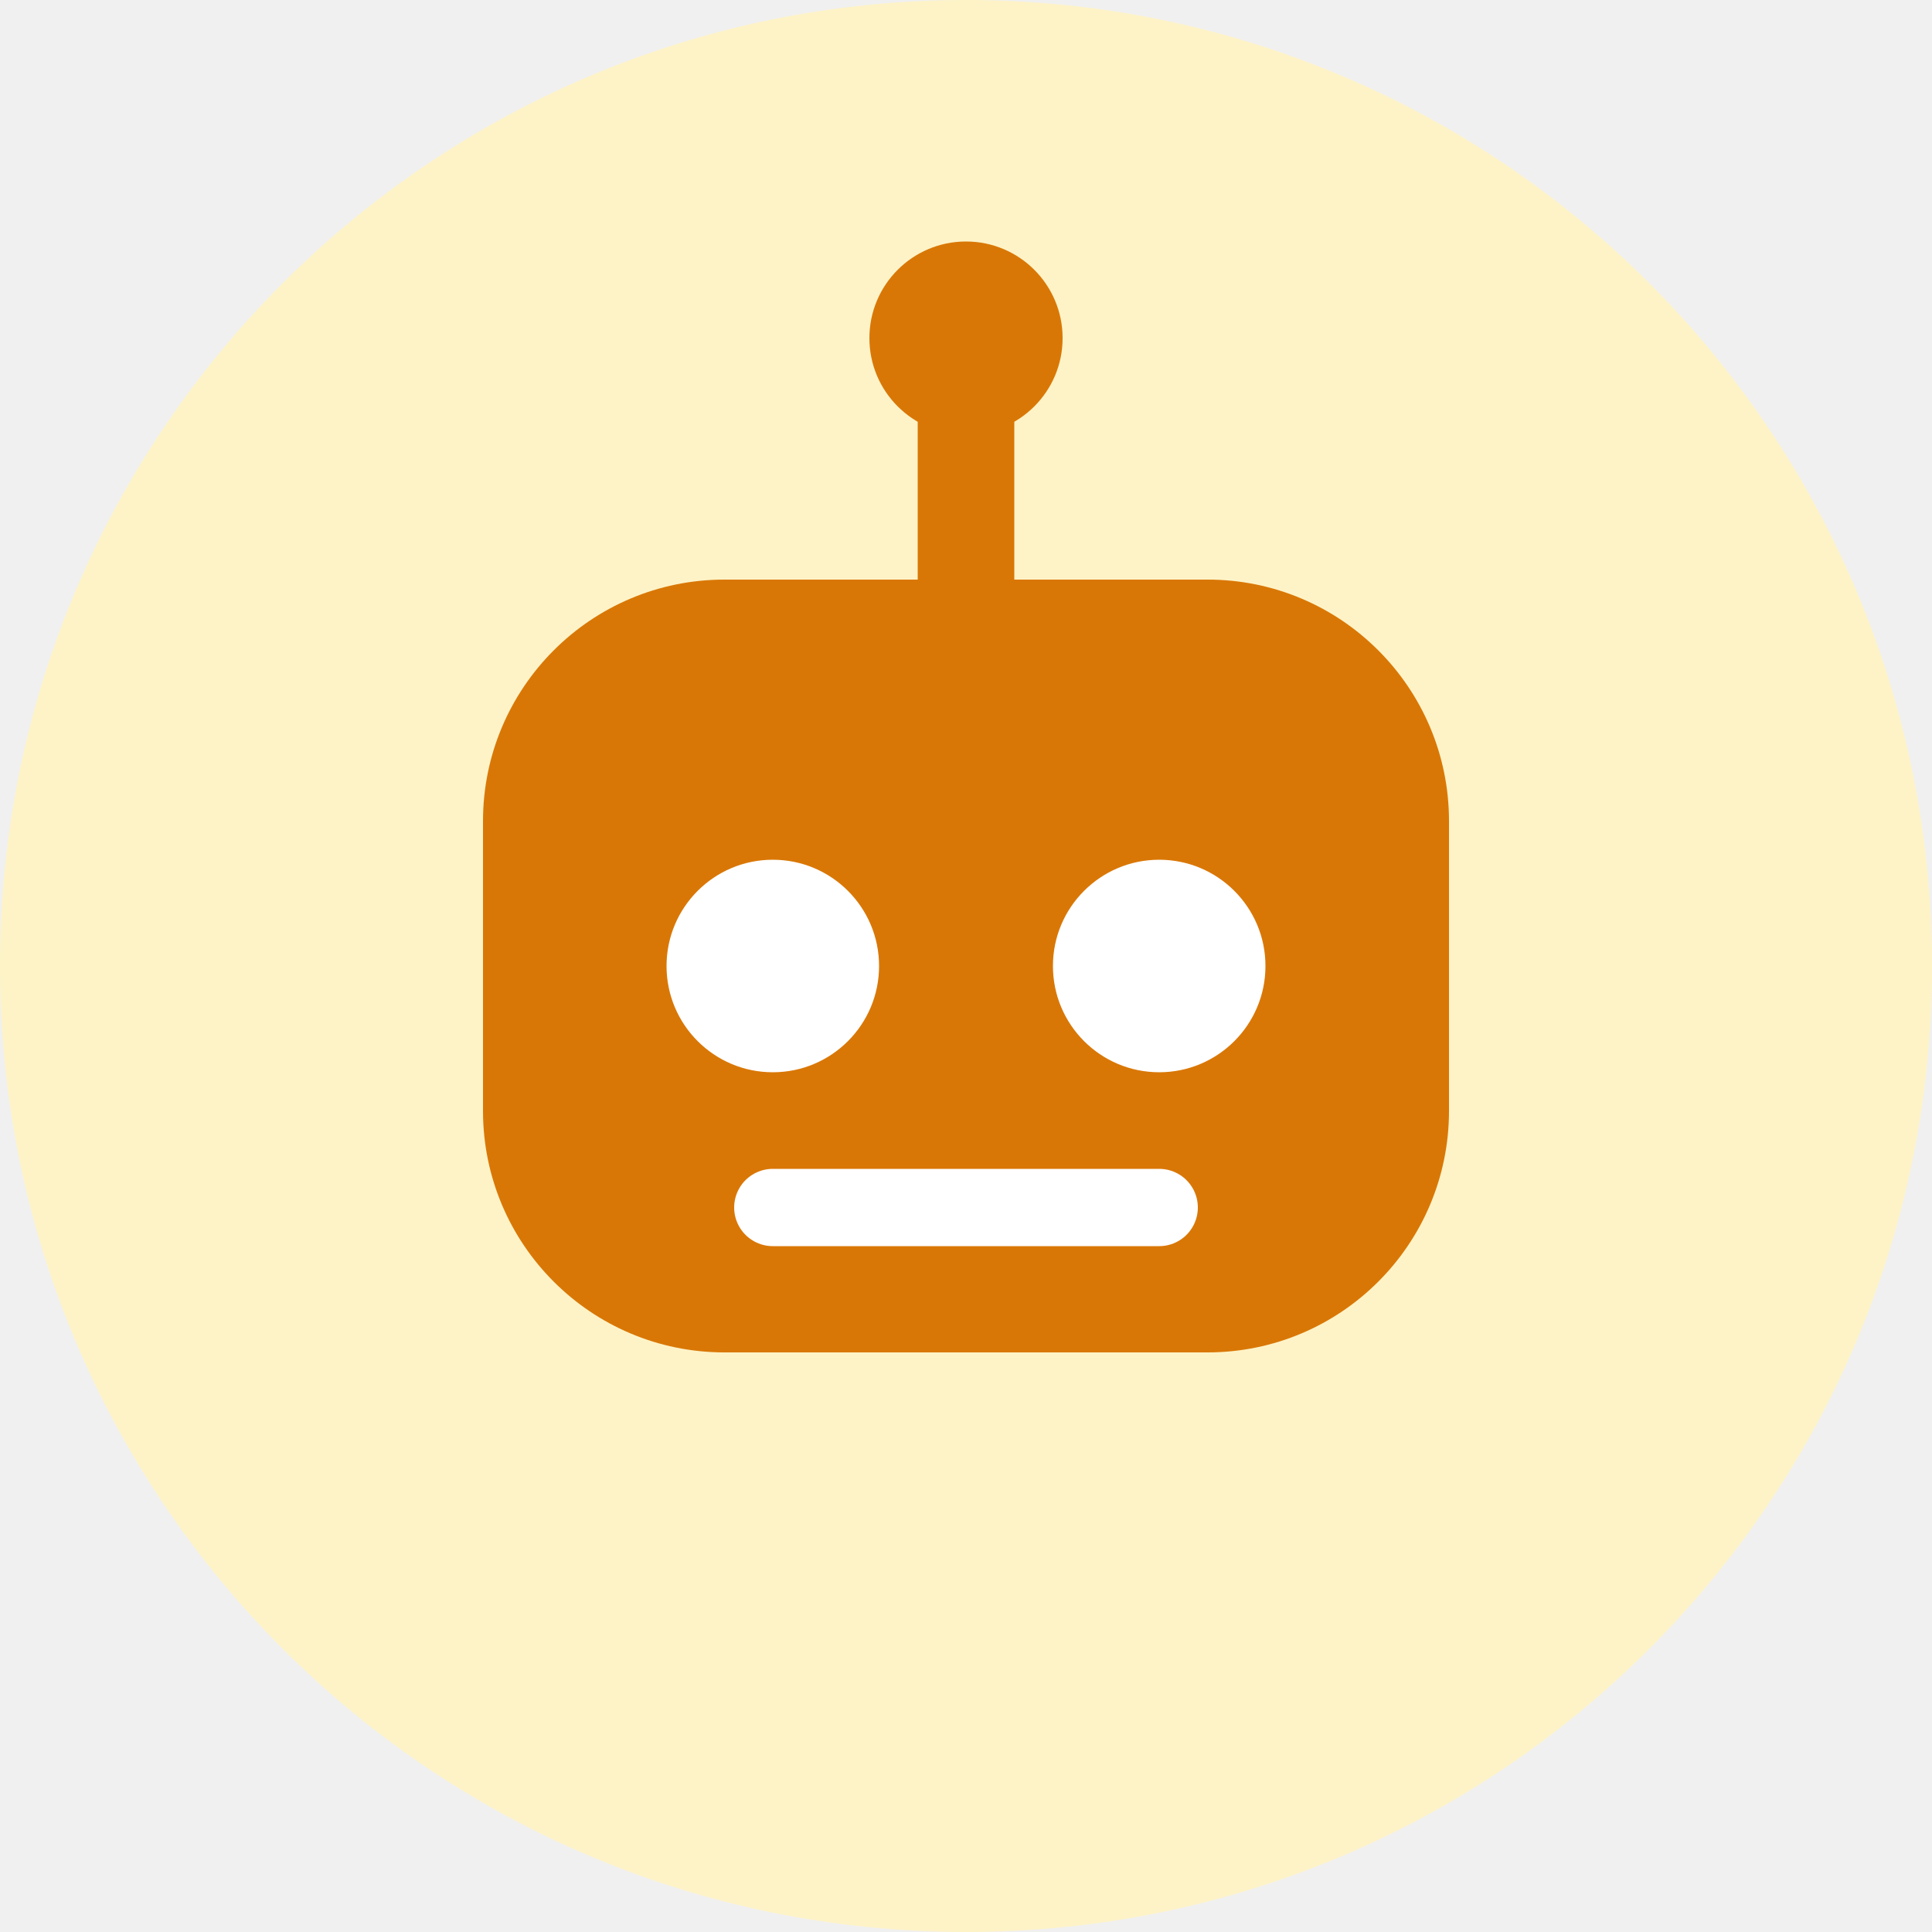
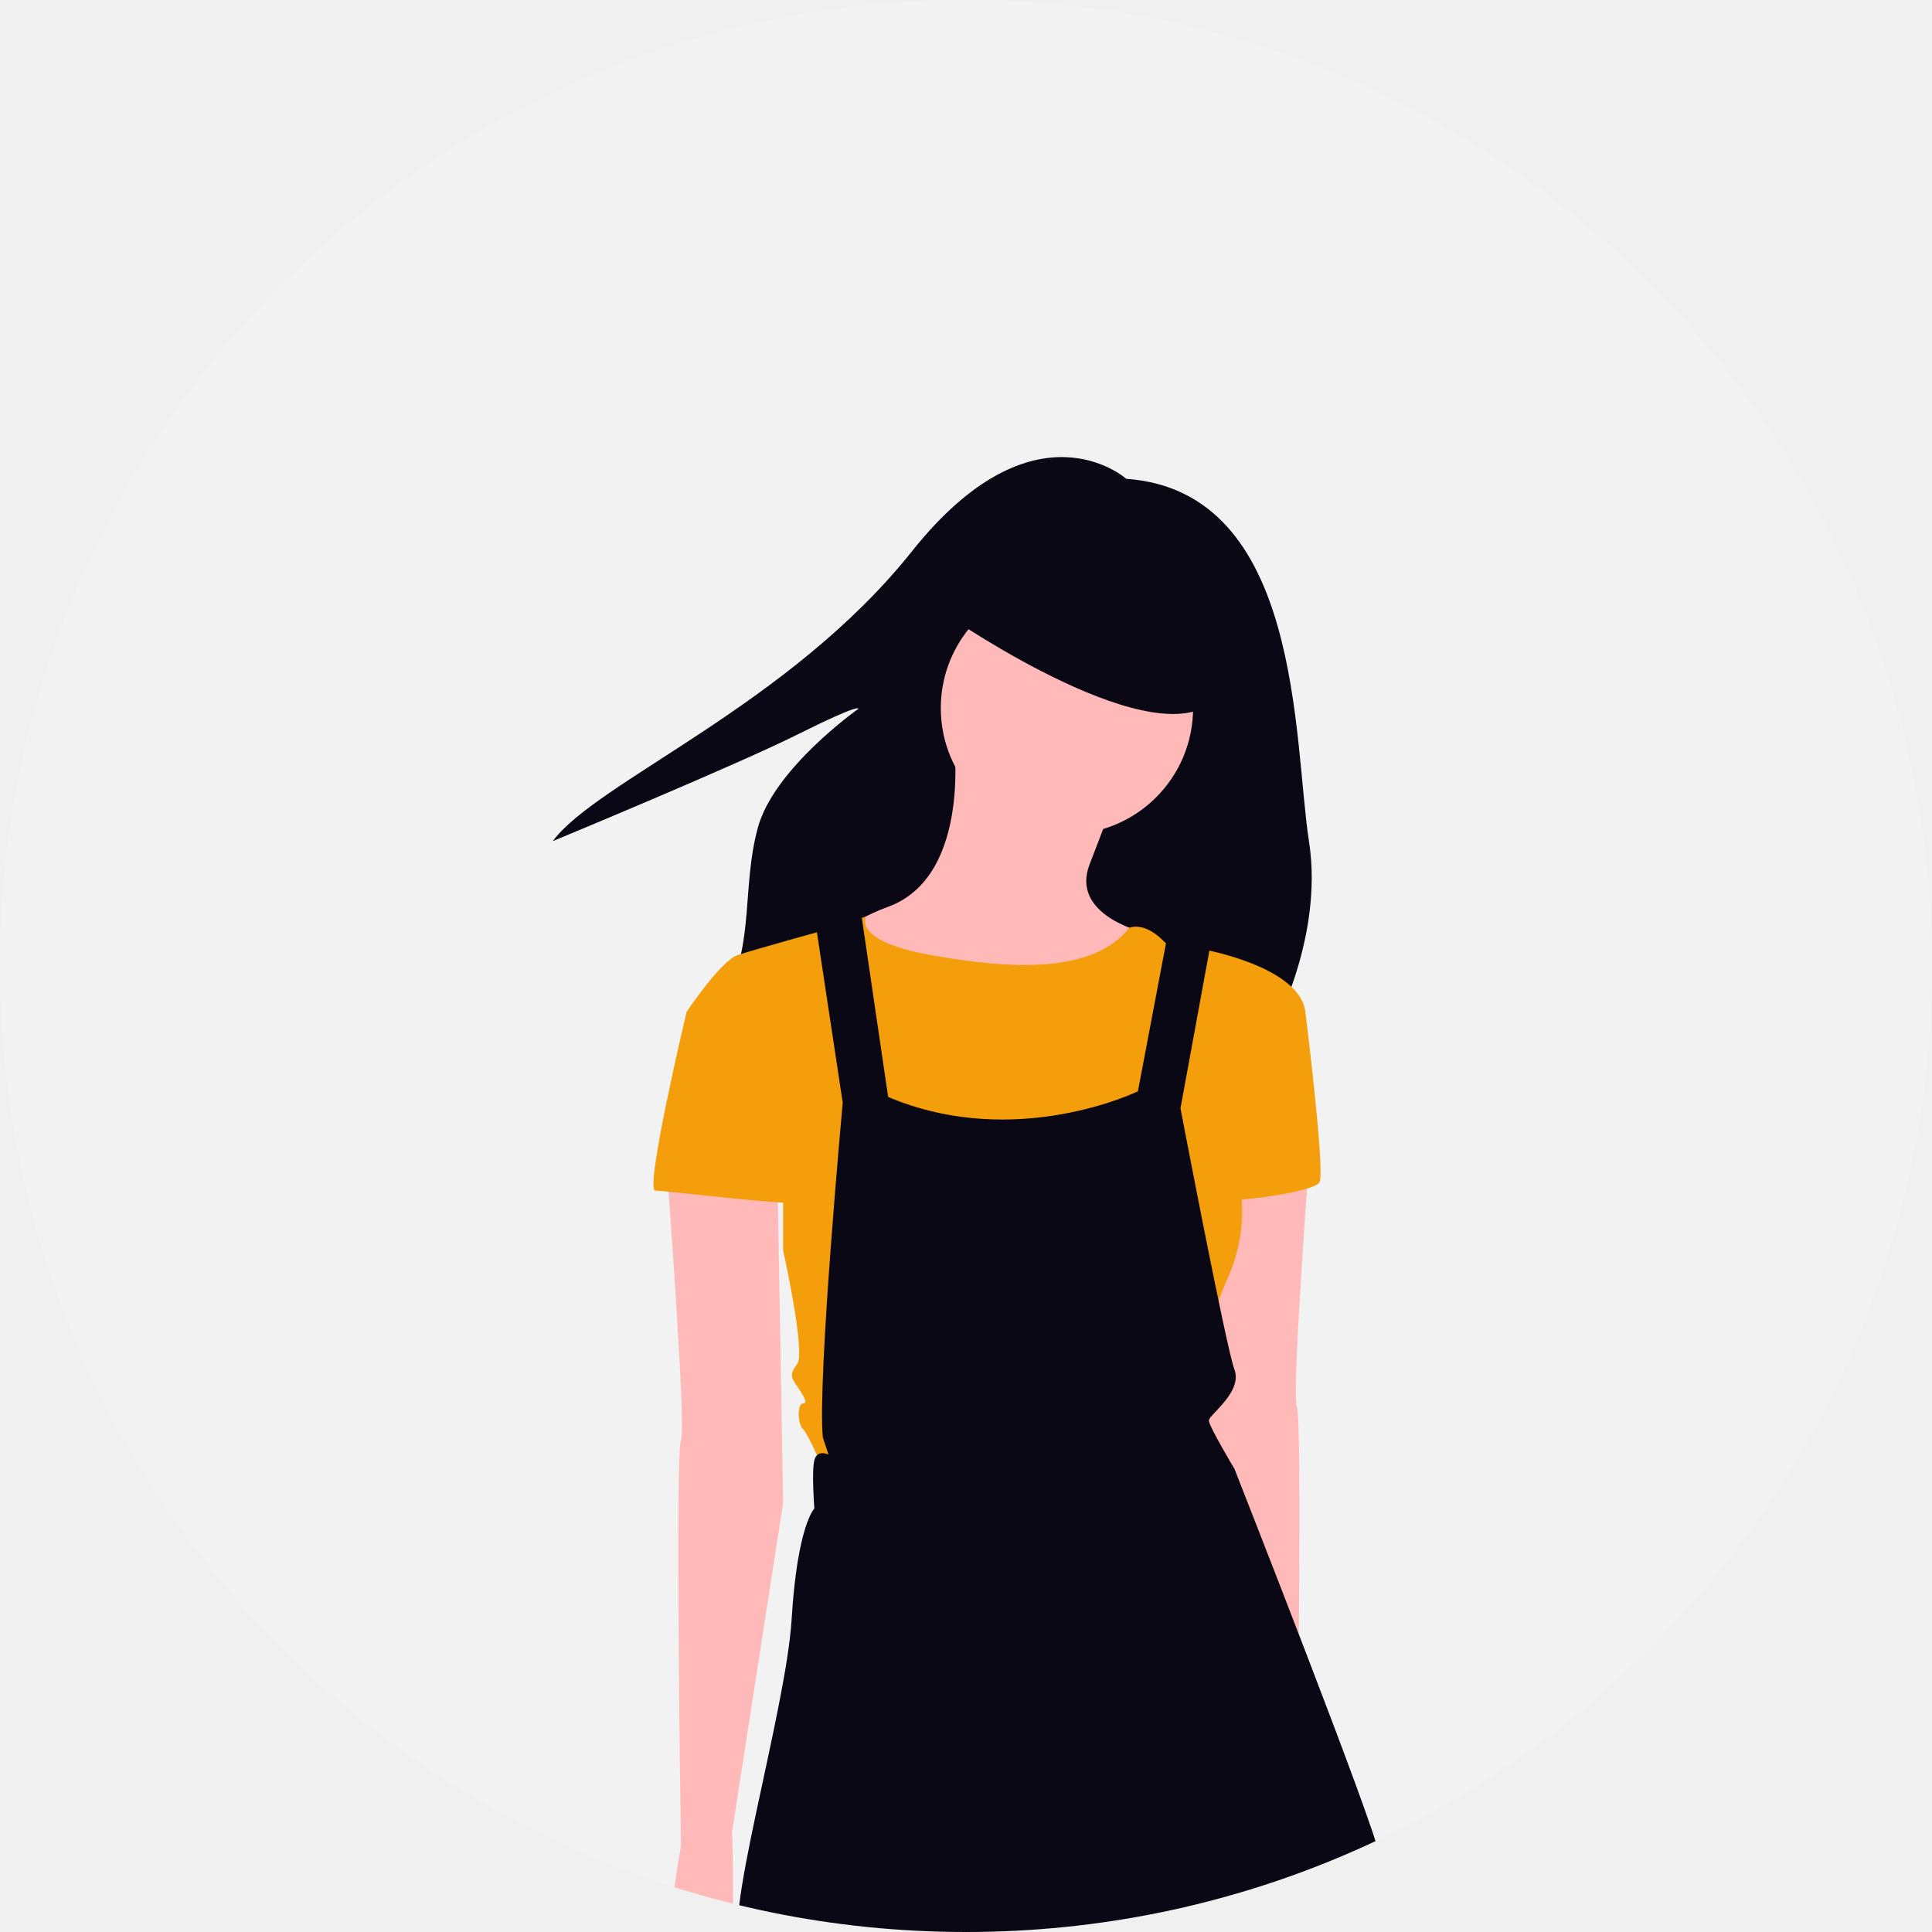
- <svg xmlns="http://www.w3.org/2000/svg" viewBox="0 0 40 40" fill="none">
-   <circle cx="20" cy="20" r="20" fill="#FEF3C7" />
-   <line x1="20" y1="8" x2="20" y2="12" stroke="#D97706" stroke-width="2" stroke-linecap="round" />
-   <circle cx="20" cy="7" r="2" fill="#D97706" />
-   <rect x="10" y="12" width="20" height="16" rx="5" fill="#D97706" />
-   <circle cx="16" cy="20" r="2.2" fill="#FFFFFF" />
-   <circle cx="24" cy="20" r="2.2" fill="#FFFFFF" />
-   <path d="M16 25h8" stroke="#FFFFFF" stroke-width="1.6" stroke-linecap="round" />
+ <svg xmlns="http://www.w3.org/2000/svg" width="640" height="640" viewBox="0 0 640 640" role="img" artist="Katerina Limpitsouni" source="https://undraw.co/">
+   <defs>
+     <clipPath id="a-165">
+       <circle cx="320" cy="320" r="320" transform="translate(-17355 -6339)" fill="none" stroke="#707070" stroke-width="1" />
+     </clipPath>
+   </defs>
+   <g transform="translate(-694 -110)">
+     <circle cx="320" cy="320" r="320" transform="translate(694 110)" fill="#f2f2f2" />
+     <g transform="translate(18049 6449)" clip-path="url(#a-165)">
+       <path d="M697.018,68.443s-30.266-27.136-70.97,24-104.364,76.188-118.98,96.018c0,0,60.534-25.049,81.408-35.485s19.832-8.349,19.832-8.349-28.18,19.832-33.4,39.663-1.044,36.529-10.436,56.359,179.513,13.567,179.513,13.567,18.787-32.35,13.567-65.752S755.464,72.617,697.018,68.443Z" transform="translate(-17678.941 -6248.833)" fill="#090814" />
+       <path d="M625.971,139.83s6.582,46.07-21.625,56.412-17.865,24.445-17.865,24.445l42.31,20.684,45.131-14.1L688.965,204.7S664.52,199.063,671.1,182.14s8.462-22.565,8.462-22.565Z" transform="translate(-17665.141 -6234.853)" fill="#ffb9b9" />
+       <path d="M726.124,251.578s-6.582,86.5-4.7,90.26,0,134.45,0,134.45,13.163,70.515-3.761,74.277S704.5,471.587,704.5,471.587L687.575,362.523l1.88-108.124Z" transform="translate(-17646.828 -6214.972)" fill="#ffb9b9" />
+       <ellipse cx="41.786" cy="41.786" rx="41.786" ry="41.786" transform="translate(-17043.348 -6146.212)" fill="#ffb9b9" />
+       <path d="M584.607,194.763l12.42-4.338s-4.9,8.1,21.428,12.8,53.589,6.366,65.816-9.039c0,0,4.7-2.242,11.279,4.338s10.342,4.7,10.342,4.7l-4.7,24.445-9.4,45.131-12.223,33.848-34.787-7.521L607.17,271.856l-14.1-36.669V201.345Z" transform="translate(-17665.145 -6225.853)" fill="#f59e0b" />
+       <path d="M706.412,207.4l9.4-6.582s31.967,5.641,33.848,20.684l-24.446,47.013a53.521,53.521,0,0,1-.941,40.429c-9.4,21.625-8.462,26.326-8.462,26.326l-6.582,28.207-119.406,9.4s-4.7-11.279-6.582-13.163-1.88-8.462,0-8.462,0-2.821-1.88-5.641-2.821-3.761,0-7.521-4.7-37.608-4.7-37.608V263.809L544.7,221.5s11.279-16.924,16.924-18.8,32.474-9.3,32.474-9.3l6.073,8.94,8.462,68.047,12.222,41.369,51.464-8.744,19.992-33.565,13.163-39.488Z" transform="translate(-17672.246 -6225.323)" fill="#f59e0b" />
+       <path d="M715.874,212.466l7.521,5.641s6.582,52.652,4.7,56.412-34.787,7.521-35.728,5.641S715.874,212.466,715.874,212.466Z" transform="translate(-17645.98 -6221.93)" fill="#f59e0b" />
+       <path d="M584.452,190.684l9.4,62.053s-8.462,92.14-6.582,110.944l1.88,5.641s-3.761-1.88-4.7,1.88,0,15.989,0,15.989-5.641,5.641-7.521,36.669-24.445,105.3-15.989,108.124,59.233,16.924,86.5,14.1,125.053-35.733,124.116-44.195-47.95-127.868-47.95-127.868-8.462-14.1-8.462-15.989,11.279-9.4,8.462-16.924-17.866-86.494-17.866-86.494l10.342-56.412-14.1-3.761-10.342,54.537s-40.429,19.745-82.739,1.88l-9.4-63.935Z" transform="translate(-17669.691 -6226.475)" fill="#090814" />
+       <path d="M619.02,109.233s69.576,47.95,88.375,26.325-32.907-40.429-32.907-40.429l-43.249-4.7Z" transform="translate(-17659.023 -6243.642)" fill="#090814" />
+       <path d="M539.134,261.157s6.582,86.5,4.7,90.26,0,134.45,0,134.45-13.163,70.515,3.761,74.277,13.163-78.977,13.163-78.977L577.682,372.1,575.8,263.977Z" transform="translate(-17673.266 -6213.268)" fill="#ffb9b9" />
+       <path d="M553.875,214.861l-7.521,2.821s-14.1,59.233-10.342,59.233,48.891,5.641,48.891,3.761-8.462-47.95-8.462-47.95Z" transform="translate(-17673.906 -6221.505)" fill="#f59e0b" />
+     </g>
+   </g>
</svg>
